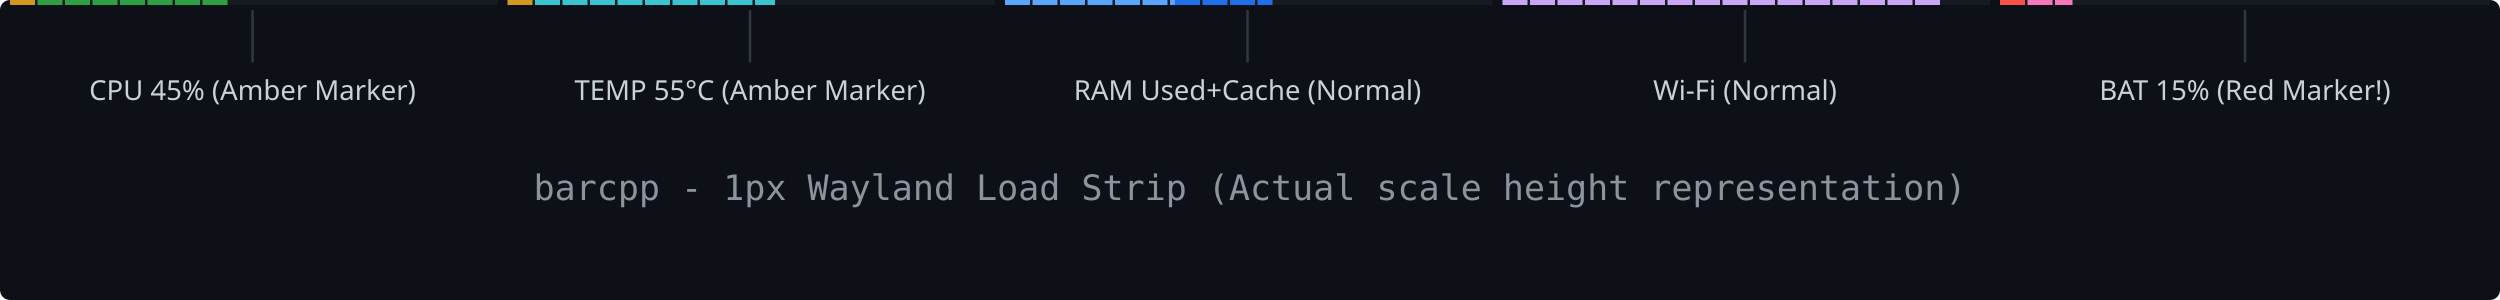
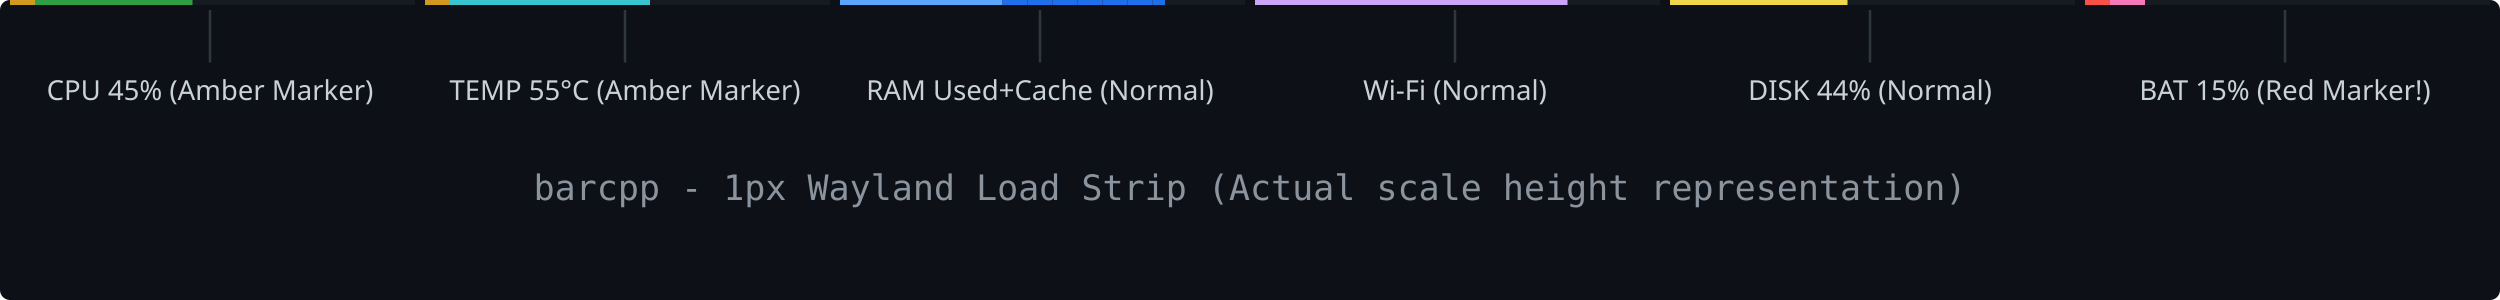
<svg xmlns="http://www.w3.org/2000/svg" viewBox="0 0 1000 120" width="100%" height="120">
  <rect width="1000" height="120" fill="#0d1117" rx="4" />
-   <g transform="translate(0, 0)">
-     <rect x="4" y="0" width="195" height="2" fill="#161b22" />
-     <rect x="4" y="0" width="10" height="2" fill="#d29922" />
-     <rect x="15" y="0" width="10" height="2" fill="#2ea043" />
-     <rect x="26" y="0" width="10" height="2" fill="#2ea043" />
-     <rect x="37" y="0" width="10" height="2" fill="#2ea043" />
-     <rect x="48" y="0" width="10" height="2" fill="#2ea043" />
-     <rect x="59" y="0" width="10" height="2" fill="#2ea043" />
-     <rect x="70" y="0" width="10" height="2" fill="#2ea043" />
-     <rect x="81" y="0" width="10" height="2" fill="#2ea043" />
-     <rect x="203" y="0" width="195" height="2" fill="#161b22" />
-     <rect x="203" y="0" width="10" height="2" fill="#d29922" />
-     <rect x="214" y="0" width="10" height="2" fill="#39c5cf" />
-     <rect x="225" y="0" width="10" height="2" fill="#39c5cf" />
-     <rect x="236" y="0" width="10" height="2" fill="#39c5cf" />
-     <rect x="247" y="0" width="10" height="2" fill="#39c5cf" />
-     <rect x="258" y="0" width="10" height="2" fill="#39c5cf" />
-     <rect x="269" y="0" width="10" height="2" fill="#39c5cf" />
-     <rect x="280" y="0" width="10" height="2" fill="#39c5cf" />
-     <rect x="291" y="0" width="10" height="2" fill="#39c5cf" />
-     <rect x="302" y="0" width="8" height="2" fill="#39c5cf" />
-     <rect x="402" y="0" width="195" height="2" fill="#161b22" />
-     <rect x="402" y="0" width="10" height="2" fill="#58a6ff" />
-     <rect x="413" y="0" width="10" height="2" fill="#58a6ff" />
-     <rect x="424" y="0" width="10" height="2" fill="#58a6ff" />
-     <rect x="435" y="0" width="10" height="2" fill="#58a6ff" />
-     <rect x="446" y="0" width="10" height="2" fill="#58a6ff" />
-     <rect x="457" y="0" width="10" height="2" fill="#58a6ff" />
-     <rect x="468" y="0" width="2" height="2" fill="#58a6ff" />
-     <rect x="470" y="0" width="10" height="2" fill="#1f6feb" />
-     <rect x="481" y="0" width="10" height="2" fill="#1f6feb" />
-     <rect x="492" y="0" width="10" height="2" fill="#1f6feb" />
-     <rect x="503" y="0" width="6" height="2" fill="#1f6feb" />
-     <rect x="601" y="0" width="195" height="2" fill="#161b22" />
-     <rect x="601" y="0" width="10" height="2" fill="#cba6f7" />
-     <rect x="612" y="0" width="10" height="2" fill="#cba6f7" />
-     <rect x="623" y="0" width="10" height="2" fill="#cba6f7" />
-     <rect x="634" y="0" width="10" height="2" fill="#cba6f7" />
-     <rect x="645" y="0" width="10" height="2" fill="#cba6f7" />
-     <rect x="656" y="0" width="10" height="2" fill="#cba6f7" />
-     <rect x="667" y="0" width="10" height="2" fill="#cba6f7" />
-     <rect x="678" y="0" width="10" height="2" fill="#cba6f7" />
-     <rect x="689" y="0" width="10" height="2" fill="#cba6f7" />
-     <rect x="700" y="0" width="10" height="2" fill="#cba6f7" />
-     <rect x="711" y="0" width="10" height="2" fill="#cba6f7" />
-     <rect x="722" y="0" width="10" height="2" fill="#cba6f7" />
-     <rect x="733" y="0" width="10" height="2" fill="#cba6f7" />
-     <rect x="744" y="0" width="10" height="2" fill="#cba6f7" />
-     <rect x="755" y="0" width="10" height="2" fill="#cba6f7" />
-     <rect x="766" y="0" width="10" height="2" fill="#cba6f7" />
-     <rect x="800" y="0" width="196" height="2" fill="#161b22" />
-     <rect x="800" y="0" width="10" height="2" fill="#f85149" />
-     <rect x="811" y="0" width="10" height="2" fill="#f778ba" />
-     <rect x="822" y="0" width="7" height="2" fill="#f778ba" />
-   </g>
+   <rect x="4" y="0" width="162" height="2" fill="#161b22" />
+   <rect x="4" y="0" width="10" height="2" fill="#d29922" />
+   <rect x="14" y="0" width="10" height="2" fill="#2ea043" />
+   <rect x="24" y="0" width="10" height="2" fill="#2ea043" />
+   <rect x="34" y="0" width="10" height="2" fill="#2ea043" />
+   <rect x="44" y="0" width="10" height="2" fill="#2ea043" />
+   <rect x="54" y="0" width="10" height="2" fill="#2ea043" />
+   <rect x="64" y="0" width="10" height="2" fill="#2ea043" />
+   <rect x="74" y="0" width="3" height="2" fill="#2ea043" />
+   <rect x="170" y="0" width="162" height="2" fill="#161b22" />
+   <rect x="170" y="0" width="10" height="2" fill="#d29922" />
+   <rect x="180" y="0" width="10" height="2" fill="#39c5cf" />
+   <rect x="190" y="0" width="10" height="2" fill="#39c5cf" />
+   <rect x="200" y="0" width="10" height="2" fill="#39c5cf" />
+   <rect x="210" y="0" width="10" height="2" fill="#39c5cf" />
+   <rect x="220" y="0" width="10" height="2" fill="#39c5cf" />
+   <rect x="230" y="0" width="10" height="2" fill="#39c5cf" />
+   <rect x="240" y="0" width="10" height="2" fill="#39c5cf" />
+   <rect x="250" y="0" width="10" height="2" fill="#39c5cf" />
+   <rect x="336" y="0" width="162" height="2" fill="#161b22" />
+   <rect x="336" y="0" width="10" height="2" fill="#58a6ff" />
+   <rect x="346" y="0" width="10" height="2" fill="#58a6ff" />
+   <rect x="356" y="0" width="10" height="2" fill="#58a6ff" />
+   <rect x="366" y="0" width="10" height="2" fill="#58a6ff" />
+   <rect x="376" y="0" width="10" height="2" fill="#58a6ff" />
+   <rect x="386" y="0" width="10" height="2" fill="#58a6ff" />
+   <rect x="396" y="0" width="5" height="2" fill="#58a6ff" />
+   <rect x="401" y="0" width="10" height="2" fill="#1f6feb" />
+   <rect x="411" y="0" width="10" height="2" fill="#1f6feb" />
+   <rect x="421" y="0" width="10" height="2" fill="#1f6feb" />
+   <rect x="431" y="0" width="10" height="2" fill="#1f6feb" />
+   <rect x="441" y="0" width="10" height="2" fill="#1f6feb" />
+   <rect x="451" y="0" width="10" height="2" fill="#1f6feb" />
+   <rect x="461" y="0" width="5" height="2" fill="#1f6feb" />
+   <rect x="502" y="0" width="162" height="2" fill="#161b22" />
+   <rect x="502" y="0" width="10" height="2" fill="#cba6f7" />
+   <rect x="512" y="0" width="10" height="2" fill="#cba6f7" />
+   <rect x="522" y="0" width="10" height="2" fill="#cba6f7" />
+   <rect x="532" y="0" width="10" height="2" fill="#cba6f7" />
+   <rect x="542" y="0" width="10" height="2" fill="#cba6f7" />
+   <rect x="552" y="0" width="10" height="2" fill="#cba6f7" />
+   <rect x="562" y="0" width="10" height="2" fill="#cba6f7" />
+   <rect x="572" y="0" width="10" height="2" fill="#cba6f7" />
+   <rect x="582" y="0" width="10" height="2" fill="#cba6f7" />
+   <rect x="592" y="0" width="10" height="2" fill="#cba6f7" />
+   <rect x="602" y="0" width="10" height="2" fill="#cba6f7" />
+   <rect x="612" y="0" width="10" height="2" fill="#cba6f7" />
+   <rect x="622" y="0" width="5" height="2" fill="#cba6f7" />
+   <rect x="668" y="0" width="162" height="2" fill="#161b22" />
+   <rect x="668" y="0" width="10" height="2" fill="#f0d64b" />
+   <rect x="678" y="0" width="10" height="2" fill="#f0d64b" />
+   <rect x="688" y="0" width="10" height="2" fill="#f0d64b" />
+   <rect x="698" y="0" width="10" height="2" fill="#f0d64b" />
+   <rect x="708" y="0" width="10" height="2" fill="#f0d64b" />
+   <rect x="718" y="0" width="10" height="2" fill="#f0d64b" />
+   <rect x="728" y="0" width="10" height="2" fill="#f0d64b" />
+   <rect x="738" y="0" width="1" height="2" fill="#f0d64b" />
+   <rect x="834" y="0" width="162" height="2" fill="#161b22" />
+   <rect x="834" y="0" width="10" height="2" fill="#f85149" />
+   <rect x="844" y="0" width="10" height="2" fill="#f778ba" />
+   <rect x="854" y="0" width="4" height="2" fill="#f778ba" />
  <g fill="#8b949e" font-family="sans-serif" font-size="11" text-anchor="middle">
-     <path d="M 101 4 L 101 25" stroke="#30363d" stroke-width="1" />
-     <text x="101" y="40" fill="#c9d1d9">CPU 45% (Amber Marker)</text>
-     <path d="M 300 4 L 300 25" stroke="#30363d" stroke-width="1" />
-     <text x="300" y="40" fill="#c9d1d9">TEMP 55°C (Amber Marker)</text>
-     <path d="M 499 4 L 499 25" stroke="#30363d" stroke-width="1" />
-     <text x="499" y="40" fill="#c9d1d9">RAM Used+Cache (Normal)</text>
-     <path d="M 698 4 L 698 25" stroke="#30363d" stroke-width="1" />
-     <text x="698" y="40" fill="#c9d1d9">Wi-Fi (Normal)</text>
-     <path d="M 898 4 L 898 25" stroke="#30363d" stroke-width="1" />
-     <text x="898" y="40" fill="#c9d1d9">BAT 15% (Red Marker!)</text>
+     <path d="M 84 4 L 84 25" stroke="#30363d" stroke-width="1" />
+     <text x="84" y="40" fill="#c9d1d9">CPU 45% (Amber Marker)</text>
+     <path d="M 250 4 L 250 25" stroke="#30363d" stroke-width="1" />
+     <text x="250" y="40" fill="#c9d1d9">TEMP 55°C (Amber Marker)</text>
+     <path d="M 416 4 L 416 25" stroke="#30363d" stroke-width="1" />
+     <text x="416" y="40" fill="#c9d1d9">RAM Used+Cache (Normal)</text>
+     <path d="M 582 4 L 582 25" stroke="#30363d" stroke-width="1" />
+     <text x="582" y="40" fill="#c9d1d9">Wi-Fi (Normal)</text>
+     <path d="M 748 4 L 748 25" stroke="#30363d" stroke-width="1" />
+     <text x="748" y="40" fill="#c9d1d9">DISK 44% (Normal)</text>
+     <path d="M 914 4 L 914 25" stroke="#30363d" stroke-width="1" />
+     <text x="914" y="40" fill="#c9d1d9">BAT 15% (Red Marker!)</text>
  </g>
  <text x="500" y="80" fill="#8b949e" font-family="monospace" font-size="14" text-anchor="middle">barcpp - 1px Wayland Load Strip (Actual scale height representation)</text>
</svg>
